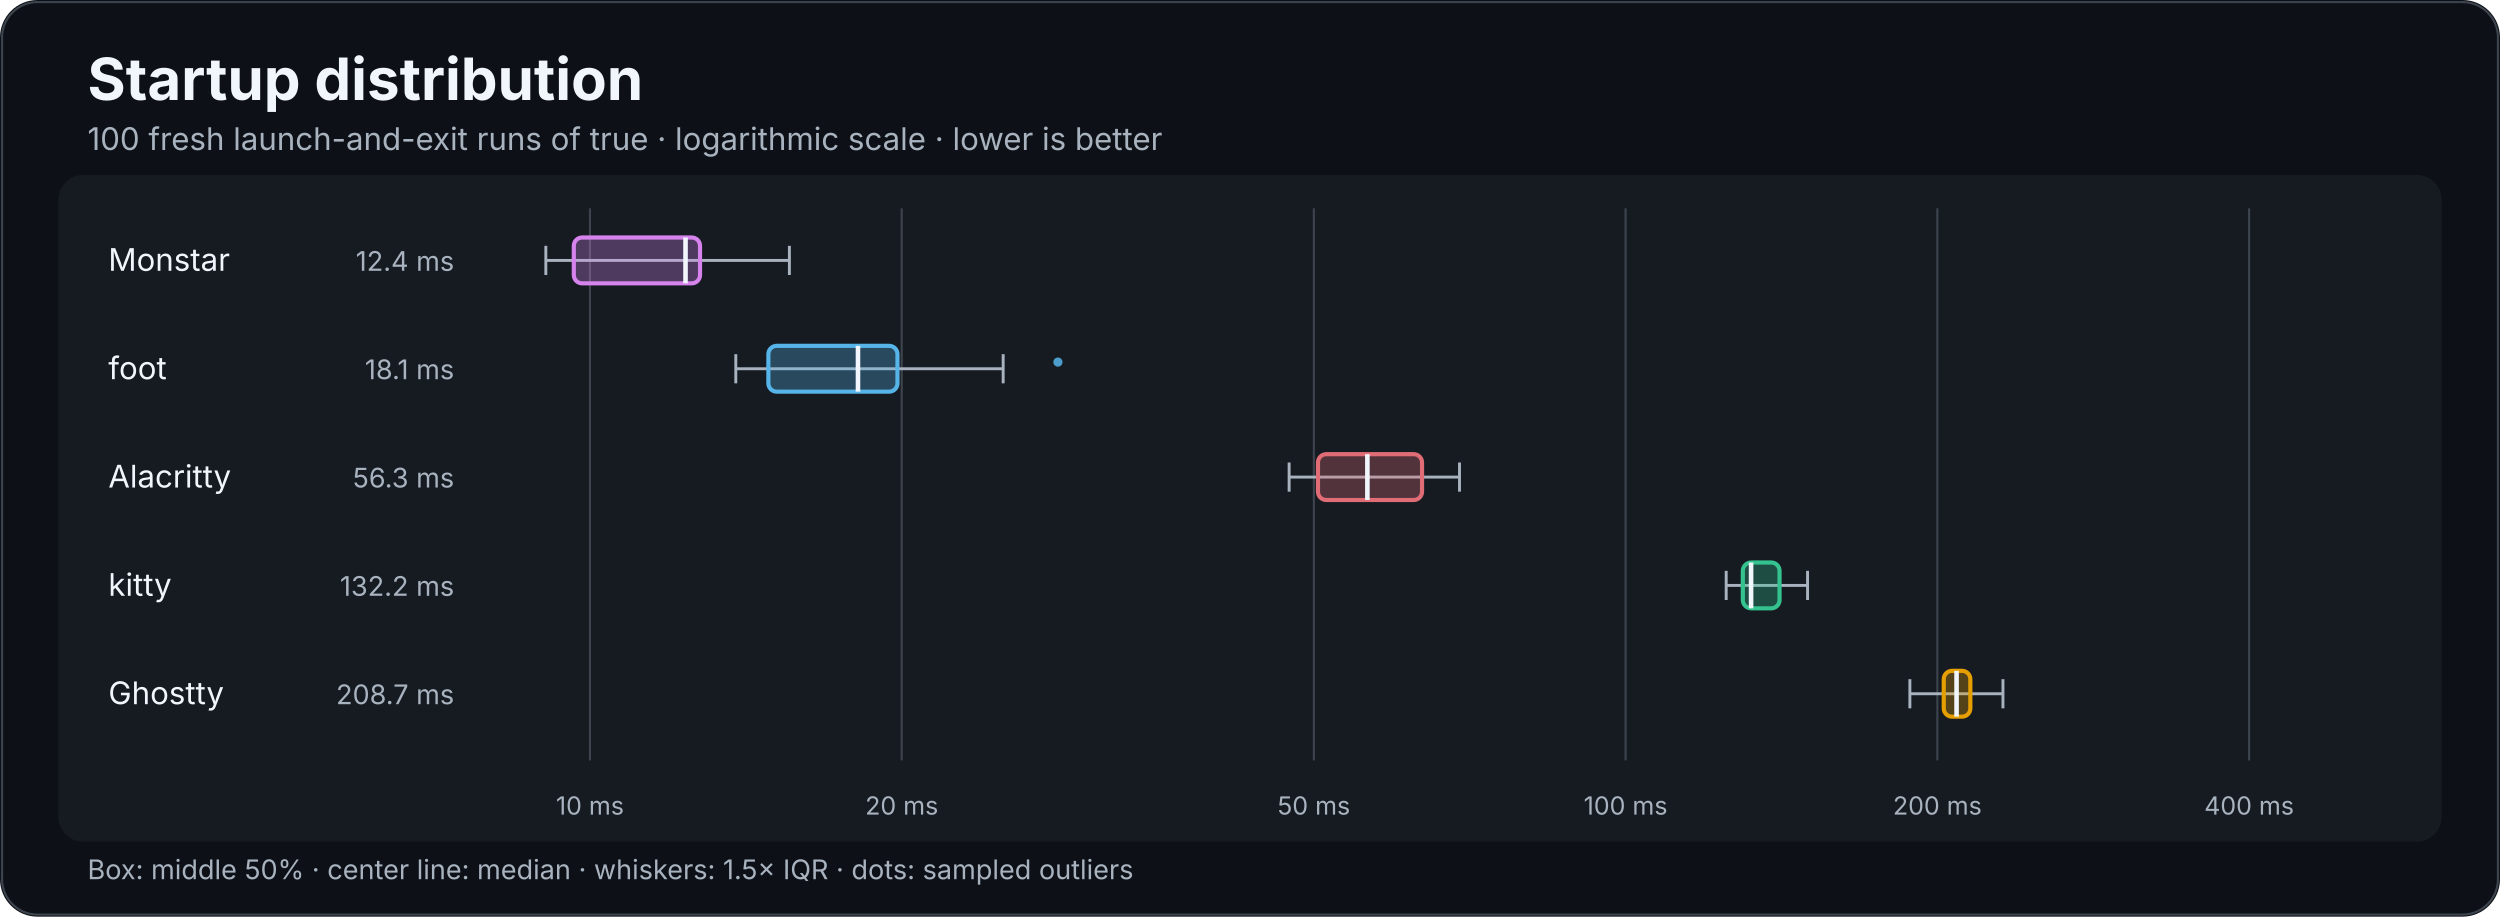
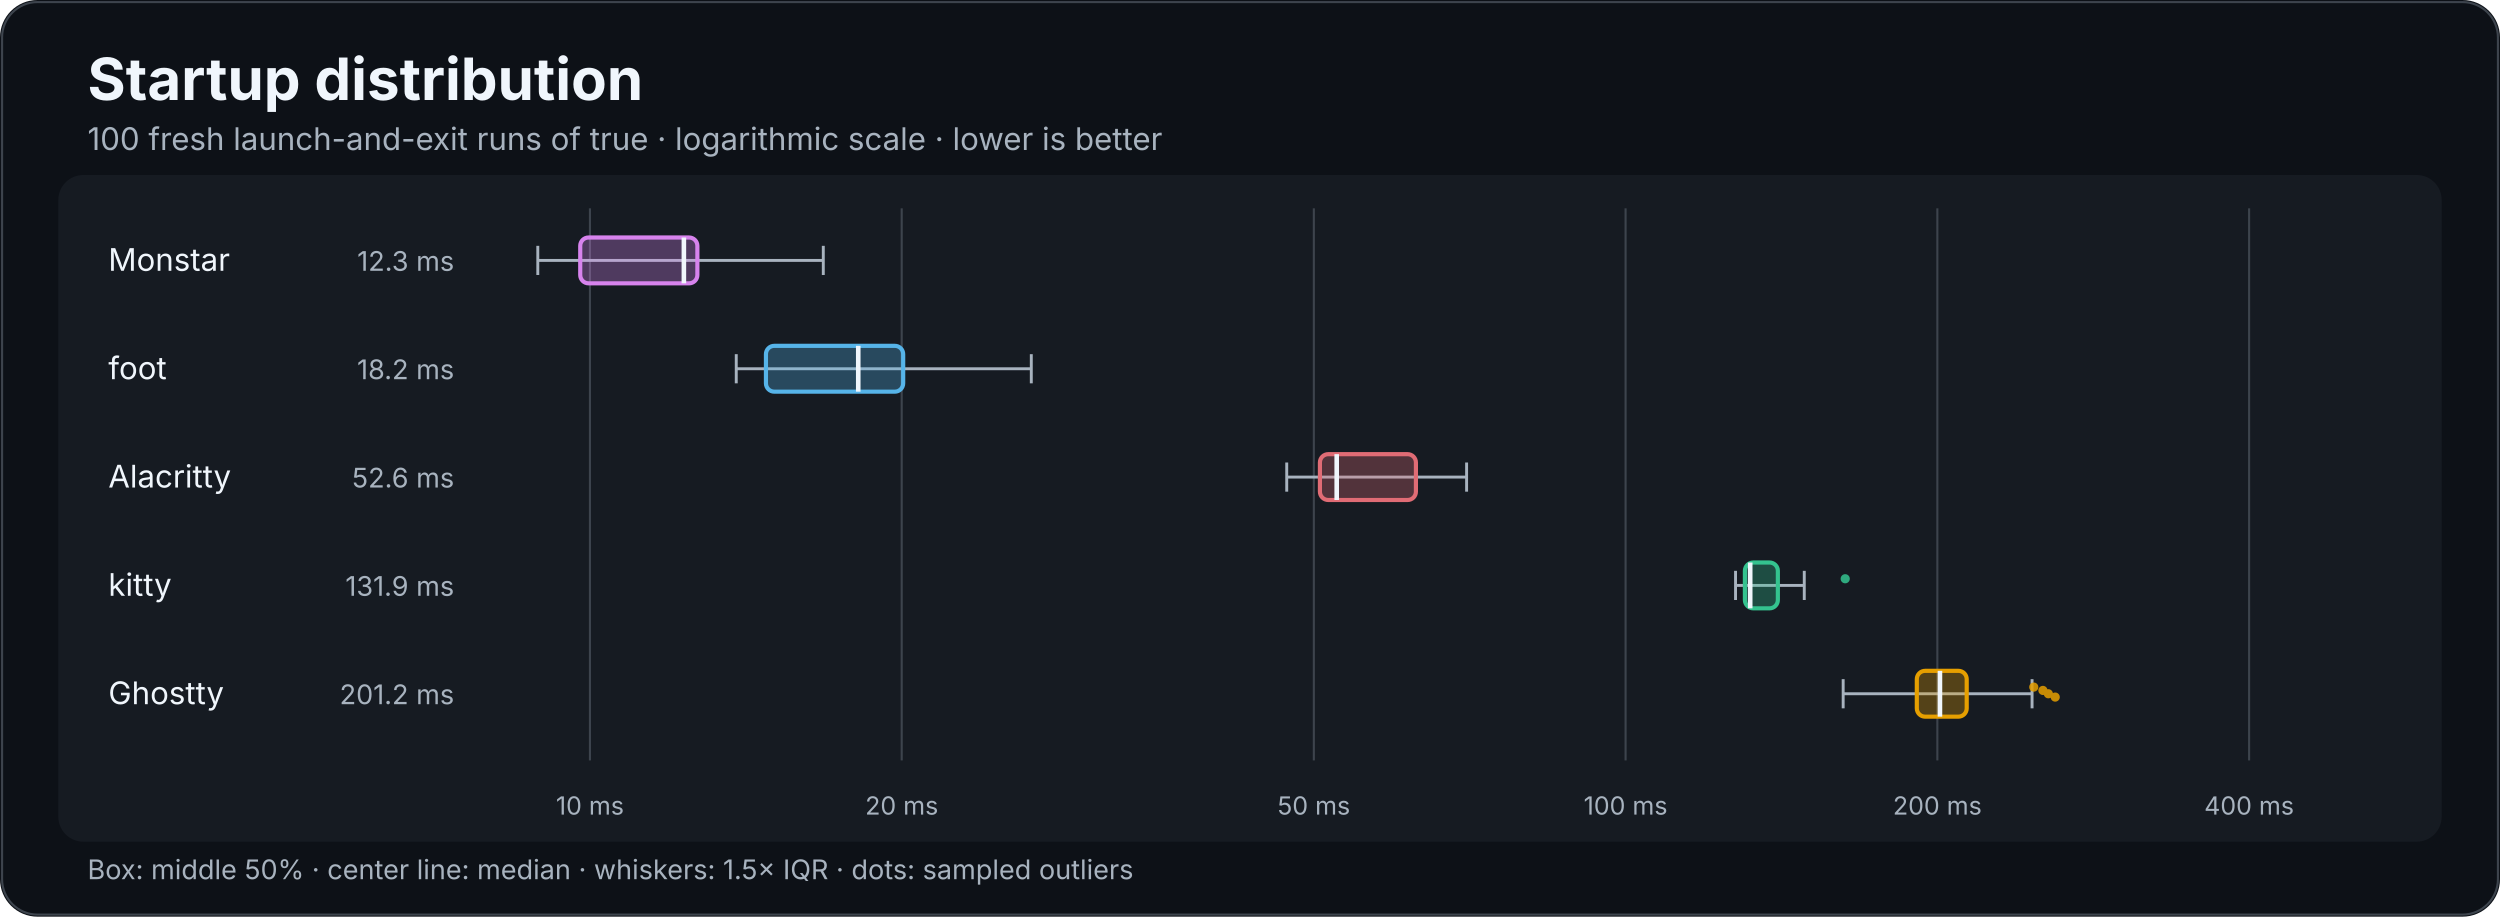
<svg xmlns="http://www.w3.org/2000/svg" width="1200" height="440" viewBox="0 0 1200 440" role="img">
  <style>
    .title { fill: #f0f6fc; font: 700 28px -apple-system, BlinkMacSystemFont, 'Segoe UI', sans-serif; }
    .subtitle { fill: #a8b3bf; font: 15px -apple-system, BlinkMacSystemFont, 'Segoe UI', sans-serif; }
    .label { fill: #f0f6fc; font: 15px -apple-system, BlinkMacSystemFont, 'Segoe UI', sans-serif; }
    .small { fill: #a8b3bf; font: 13px -apple-system, BlinkMacSystemFont, 'Segoe UI', sans-serif; }
    .axis { fill: #a8b3bf; font: 12px -apple-system, BlinkMacSystemFont, 'Segoe UI', sans-serif; }
    .grid { stroke: #3d444d; stroke-width: 1; }
    .whisker { stroke: #a8b3bf; stroke-width: 1.4; }
    .median { stroke: #f0f6fc; stroke-width: 2.2; }
    .line { stroke: #3d444d; stroke-width: 1; }
    </style>
  <rect width="1200" height="440" rx="18" fill="#0d1117" />
  <rect x="1" y="1" width="1198" height="438" rx="17" fill="none" stroke="#3d444d" />
  <rect x="28" y="84" width="1144" height="320" rx="12" fill="#161b22" />
  <text x="42" y="48" class="title" text-anchor="start">Startup distribution</text>
  <text x="42" y="72" class="subtitle" text-anchor="start">100 fresh launch-and-exit runs of true · logarithmic scale · lower is better</text>
  <line x1="283.17" y1="100" x2="283.17" y2="365" class="grid" />
  <text x="283.17" y="391" class="axis" text-anchor="middle">10 ms</text>
  <line x1="432.82" y1="100" x2="432.82" y2="365" class="grid" />
  <text x="432.82" y="391" class="axis" text-anchor="middle">20 ms</text>
  <line x1="630.64" y1="100" x2="630.64" y2="365" class="grid" />
  <text x="630.64" y="391" class="axis" text-anchor="middle">50 ms</text>
  <line x1="780.28" y1="100" x2="780.28" y2="365" class="grid" />
  <text x="780.28" y="391" class="axis" text-anchor="middle">100 ms</text>
  <line x1="929.93" y1="100" x2="929.93" y2="365" class="grid" />
  <text x="929.93" y="391" class="axis" text-anchor="middle">200 ms</text>
  <line x1="1079.57" y1="100" x2="1079.57" y2="365" class="grid" />
  <text x="1079.57" y="391" class="axis" text-anchor="middle">400 ms</text>
  <text x="52" y="130" class="label" text-anchor="start">Monstar</text>
-   <text x="218" y="130" class="small" text-anchor="end">12.4 ms</text>
-   <line x1="262" y1="125" x2="378.91" y2="125" class="whisker" />
-   <line x1="262" y1="118" x2="262" y2="132" class="whisker" />
-   <line x1="378.91" y1="118" x2="378.91" y2="132" class="whisker" />
-   <rect x="275.43" y="114" width="60.58" height="22" rx="4" fill="#d783ed" fill-opacity="0.3" stroke="#d783ed" stroke-width="2" />
-   <line x1="329.05" y1="114" x2="329.05" y2="136" class="median" />
+   <text x="218" y="130" class="small" text-anchor="end">12.3 ms</text>
+   <line x1="258.14" y1="125" x2="395.18" y2="125" class="whisker" />
+   <line x1="258.14" y1="118" x2="258.14" y2="132" class="whisker" />
+   <line x1="395.18" y1="118" x2="395.18" y2="132" class="whisker" />
+   <rect x="278.51" y="114" width="56.23" height="22" rx="4" fill="#d783ed" fill-opacity="0.3" stroke="#d783ed" stroke-width="2" />
+   <line x1="328.26" y1="114" x2="328.26" y2="136" class="median" />
  <text x="52" y="182" class="label" text-anchor="start">foot</text>
-   <text x="218" y="182" class="small" text-anchor="end">18.1 ms</text>
-   <line x1="353.18" y1="177" x2="481.52" y2="177" class="whisker" />
-   <line x1="353.18" y1="170" x2="353.18" y2="184" class="whisker" />
-   <line x1="481.52" y1="170" x2="481.52" y2="184" class="whisker" />
-   <rect x="368.82" y="166" width="61.96" height="22" rx="4" fill="#56b4e9" fill-opacity="0.3" stroke="#56b4e9" stroke-width="2" />
-   <line x1="411.83" y1="166" x2="411.83" y2="188" class="median" />
-   <path d="M507.8 173.8h0" fill="none" stroke="#56b4e9" stroke-width="4.4" stroke-linecap="round" stroke-opacity="0.85" />
+   <text x="218" y="182" class="small" text-anchor="end">18.2 ms</text>
+   <line x1="353.4" y1="177" x2="495.02" y2="177" class="whisker" />
+   <line x1="353.4" y1="170" x2="353.4" y2="184" class="whisker" />
+   <line x1="495.02" y1="170" x2="495.02" y2="184" class="whisker" />
+   <rect x="367.65" y="166" width="65.88" height="22" rx="4" fill="#56b4e9" fill-opacity="0.3" stroke="#56b4e9" stroke-width="2" />
+   <line x1="411.96" y1="166" x2="411.96" y2="188" class="median" />
  <text x="52" y="234" class="label" text-anchor="start">Alacritty</text>
-   <text x="218" y="234" class="small" text-anchor="end">56.3 ms</text>
-   <line x1="618.78" y1="229" x2="700.56" y2="229" class="whisker" />
-   <line x1="618.78" y1="222" x2="618.78" y2="236" class="whisker" />
-   <line x1="700.56" y1="222" x2="700.56" y2="236" class="whisker" />
-   <rect x="632.63" y="218" width="49.95" height="22" rx="4" fill="#e06c75" fill-opacity="0.3" stroke="#e06c75" stroke-width="2" />
-   <line x1="656.34" y1="218" x2="656.34" y2="240" class="median" />
+   <text x="218" y="234" class="small" text-anchor="end">52.6 ms</text>
+   <line x1="617.63" y1="229" x2="703.97" y2="229" class="whisker" />
+   <line x1="617.63" y1="222" x2="617.63" y2="236" class="whisker" />
+   <line x1="703.97" y1="222" x2="703.97" y2="236" class="whisker" />
+   <rect x="633.56" y="218" width="46.08" height="22" rx="4" fill="#e06c75" fill-opacity="0.3" stroke="#e06c75" stroke-width="2" />
+   <line x1="641.62" y1="218" x2="641.62" y2="240" class="median" />
  <text x="52" y="286" class="label" text-anchor="start">kitty</text>
-   <text x="218" y="286" class="small" text-anchor="end">132.2 ms</text>
-   <line x1="828.57" y1="281" x2="867.63" y2="281" class="whisker" />
-   <line x1="828.57" y1="274" x2="828.57" y2="288" class="whisker" />
-   <line x1="867.63" y1="274" x2="867.63" y2="288" class="whisker" />
-   <rect x="836.56" y="270" width="17.62" height="22" rx="4" fill="#34c38f" fill-opacity="0.3" stroke="#34c38f" stroke-width="2" />
-   <line x1="840.52" y1="270" x2="840.52" y2="292" class="median" />
+   <text x="218" y="286" class="small" text-anchor="end">131.9 ms</text>
+   <line x1="833.06" y1="281" x2="866.05" y2="281" class="whisker" />
+   <line x1="833.06" y1="274" x2="833.06" y2="288" class="whisker" />
+   <line x1="866.05" y1="274" x2="866.05" y2="288" class="whisker" />
+   <rect x="837.55" y="270" width="15.82" height="22" rx="4" fill="#34c38f" fill-opacity="0.3" stroke="#34c38f" stroke-width="2" />
+   <line x1="840.1" y1="270" x2="840.1" y2="292" class="median" />
+   <path d="M885.7 277.8h0" fill="none" stroke="#34c38f" stroke-width="4.4" stroke-linecap="round" stroke-opacity="0.85" />
  <text x="52" y="338" class="label" text-anchor="start">Ghostty</text>
-   <text x="218" y="338" class="small" text-anchor="end">208.7 ms</text>
-   <line x1="916.74" y1="333" x2="961.42" y2="333" class="whisker" />
-   <line x1="916.74" y1="326" x2="916.74" y2="340" class="whisker" />
-   <line x1="961.42" y1="326" x2="961.42" y2="340" class="whisker" />
-   <rect x="933" y="322" width="12.76" height="22" rx="4" fill="#e69f00" fill-opacity="0.3" stroke="#e69f00" stroke-width="2" />
-   <line x1="939.15" y1="322" x2="939.15" y2="344" class="median" />
+   <text x="218" y="338" class="small" text-anchor="end">201.2 ms</text>
+   <line x1="884.72" y1="333" x2="975.39" y2="333" class="whisker" />
+   <line x1="884.72" y1="326" x2="884.72" y2="340" class="whisker" />
+   <line x1="975.39" y1="326" x2="975.39" y2="340" class="whisker" />
+   <rect x="920.07" y="322" width="23.95" height="22" rx="4" fill="#e69f00" fill-opacity="0.3" stroke="#e69f00" stroke-width="2" />
+   <line x1="931.18" y1="322" x2="931.18" y2="344" class="median" />
+   <path d="M976.2 329.8h0M980.6 331.4h0M983.2 333.0h0M986.5 334.6h0" fill="none" stroke="#e69f00" stroke-width="4.4" stroke-linecap="round" stroke-opacity="0.85" />
  <text x="42" y="422" class="small" text-anchor="start">Box: middle 50% · center line: median · whiskers: 1.5× IQR · dots: sampled outliers</text>
</svg>
